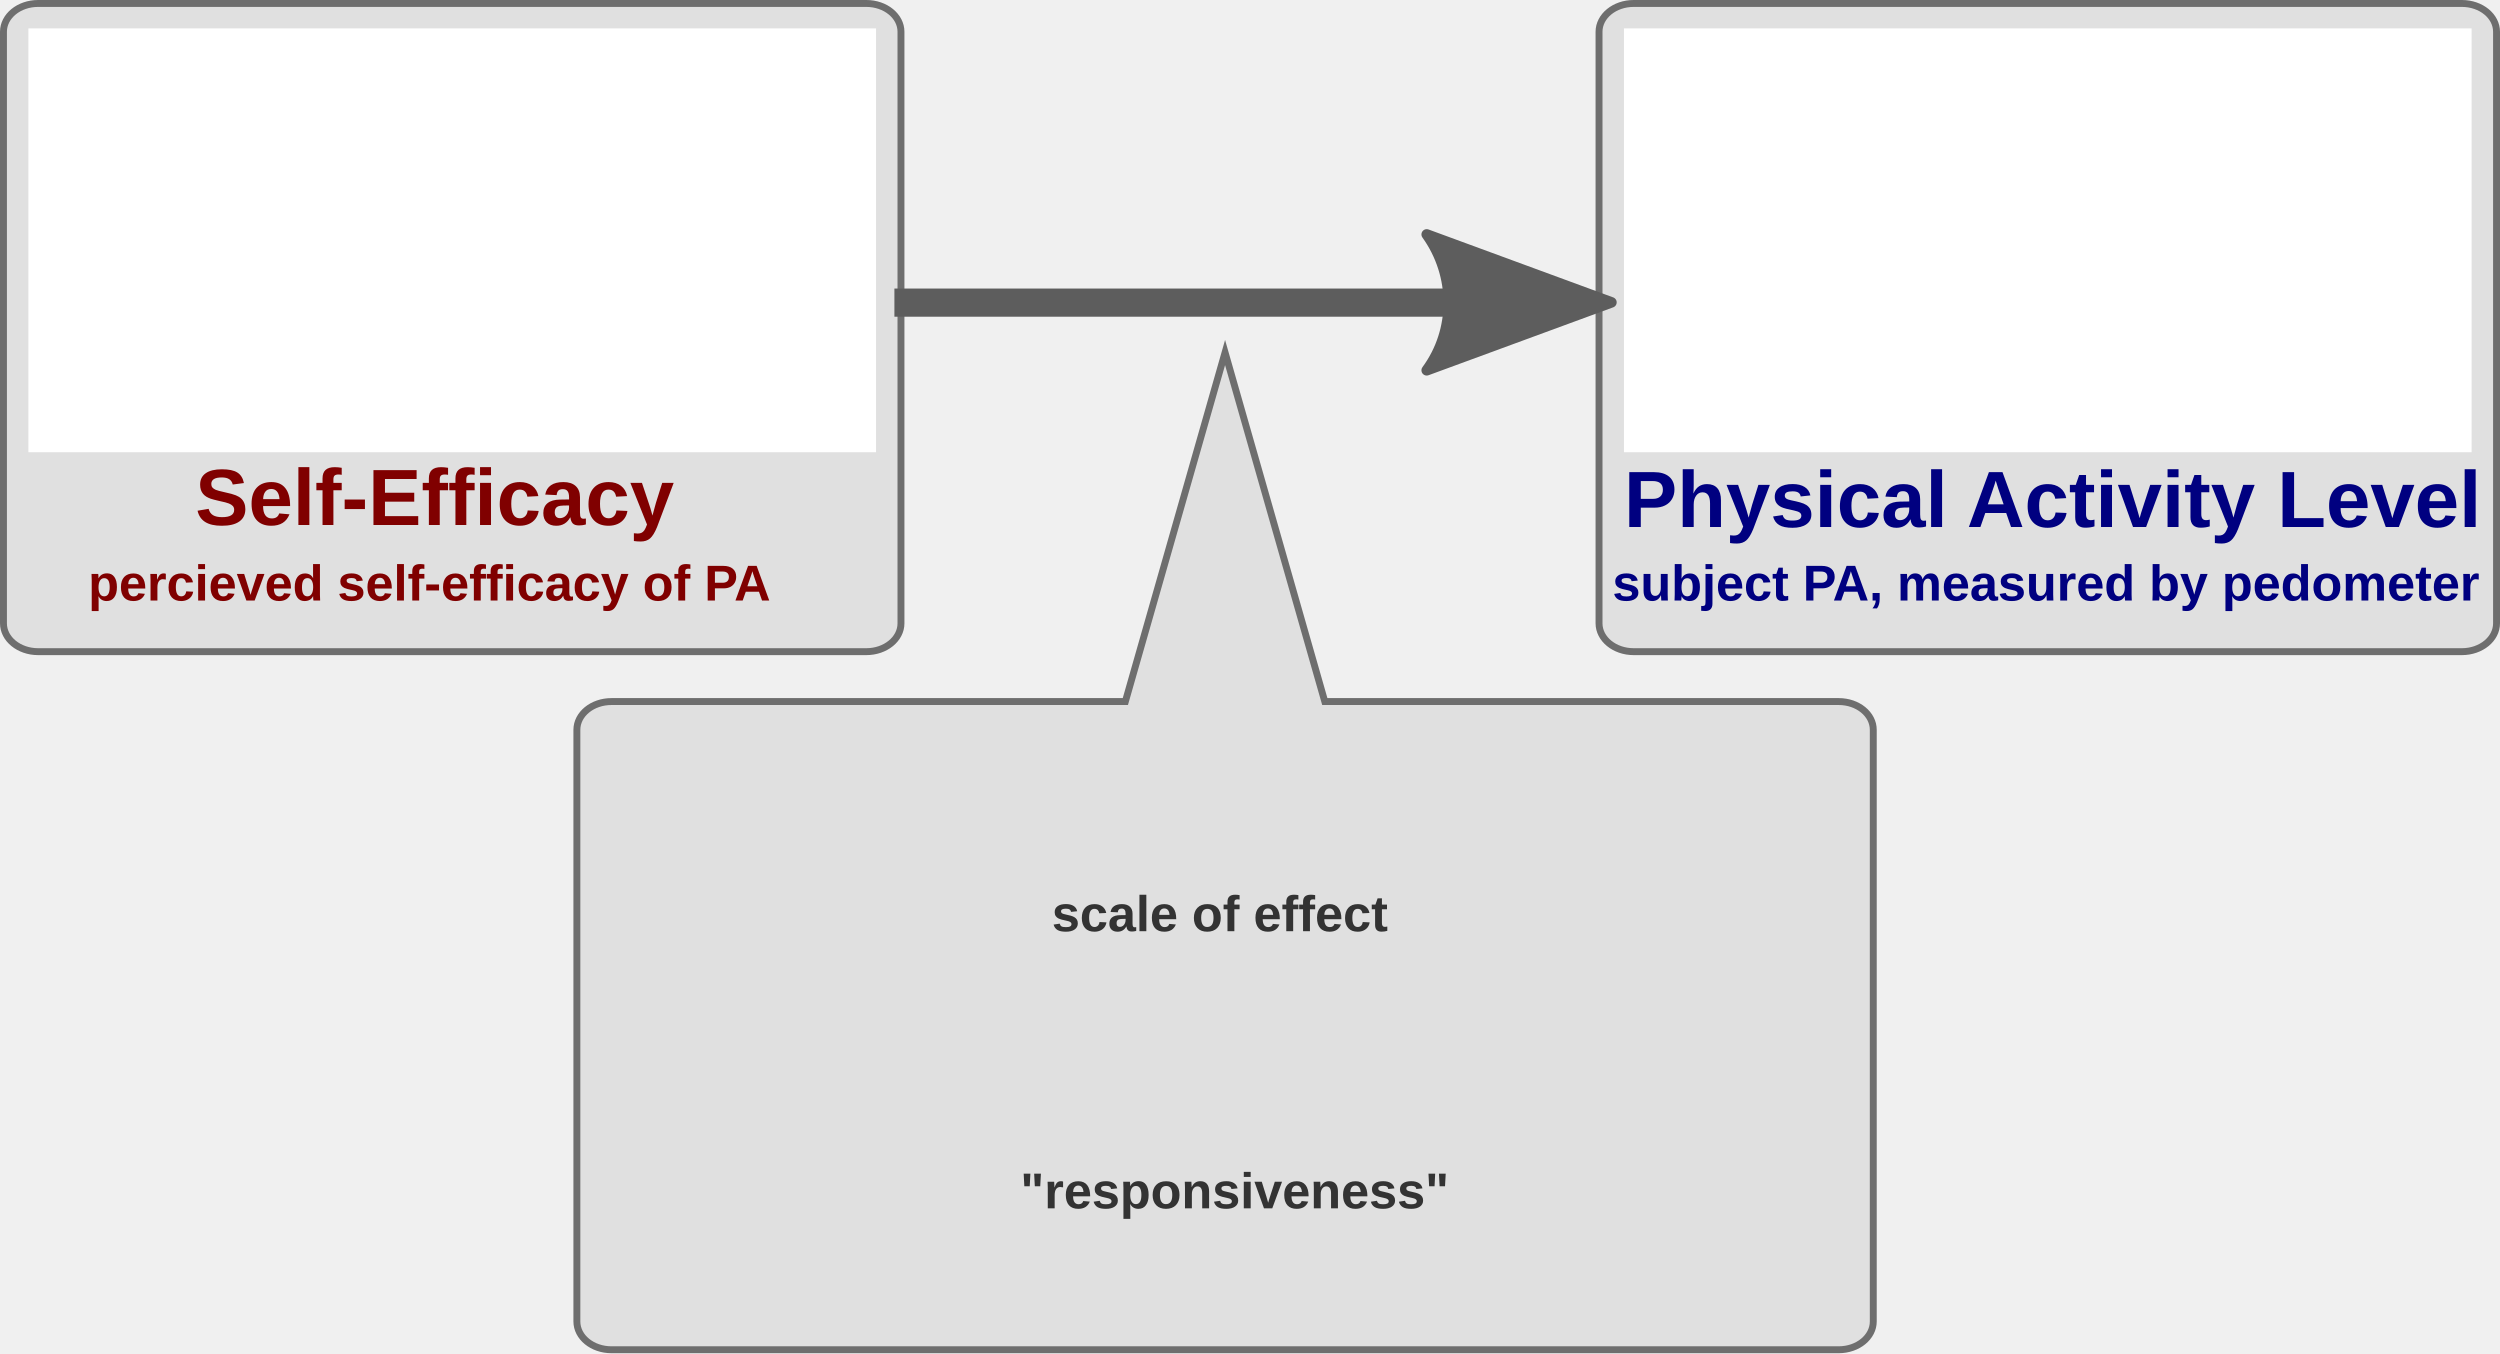
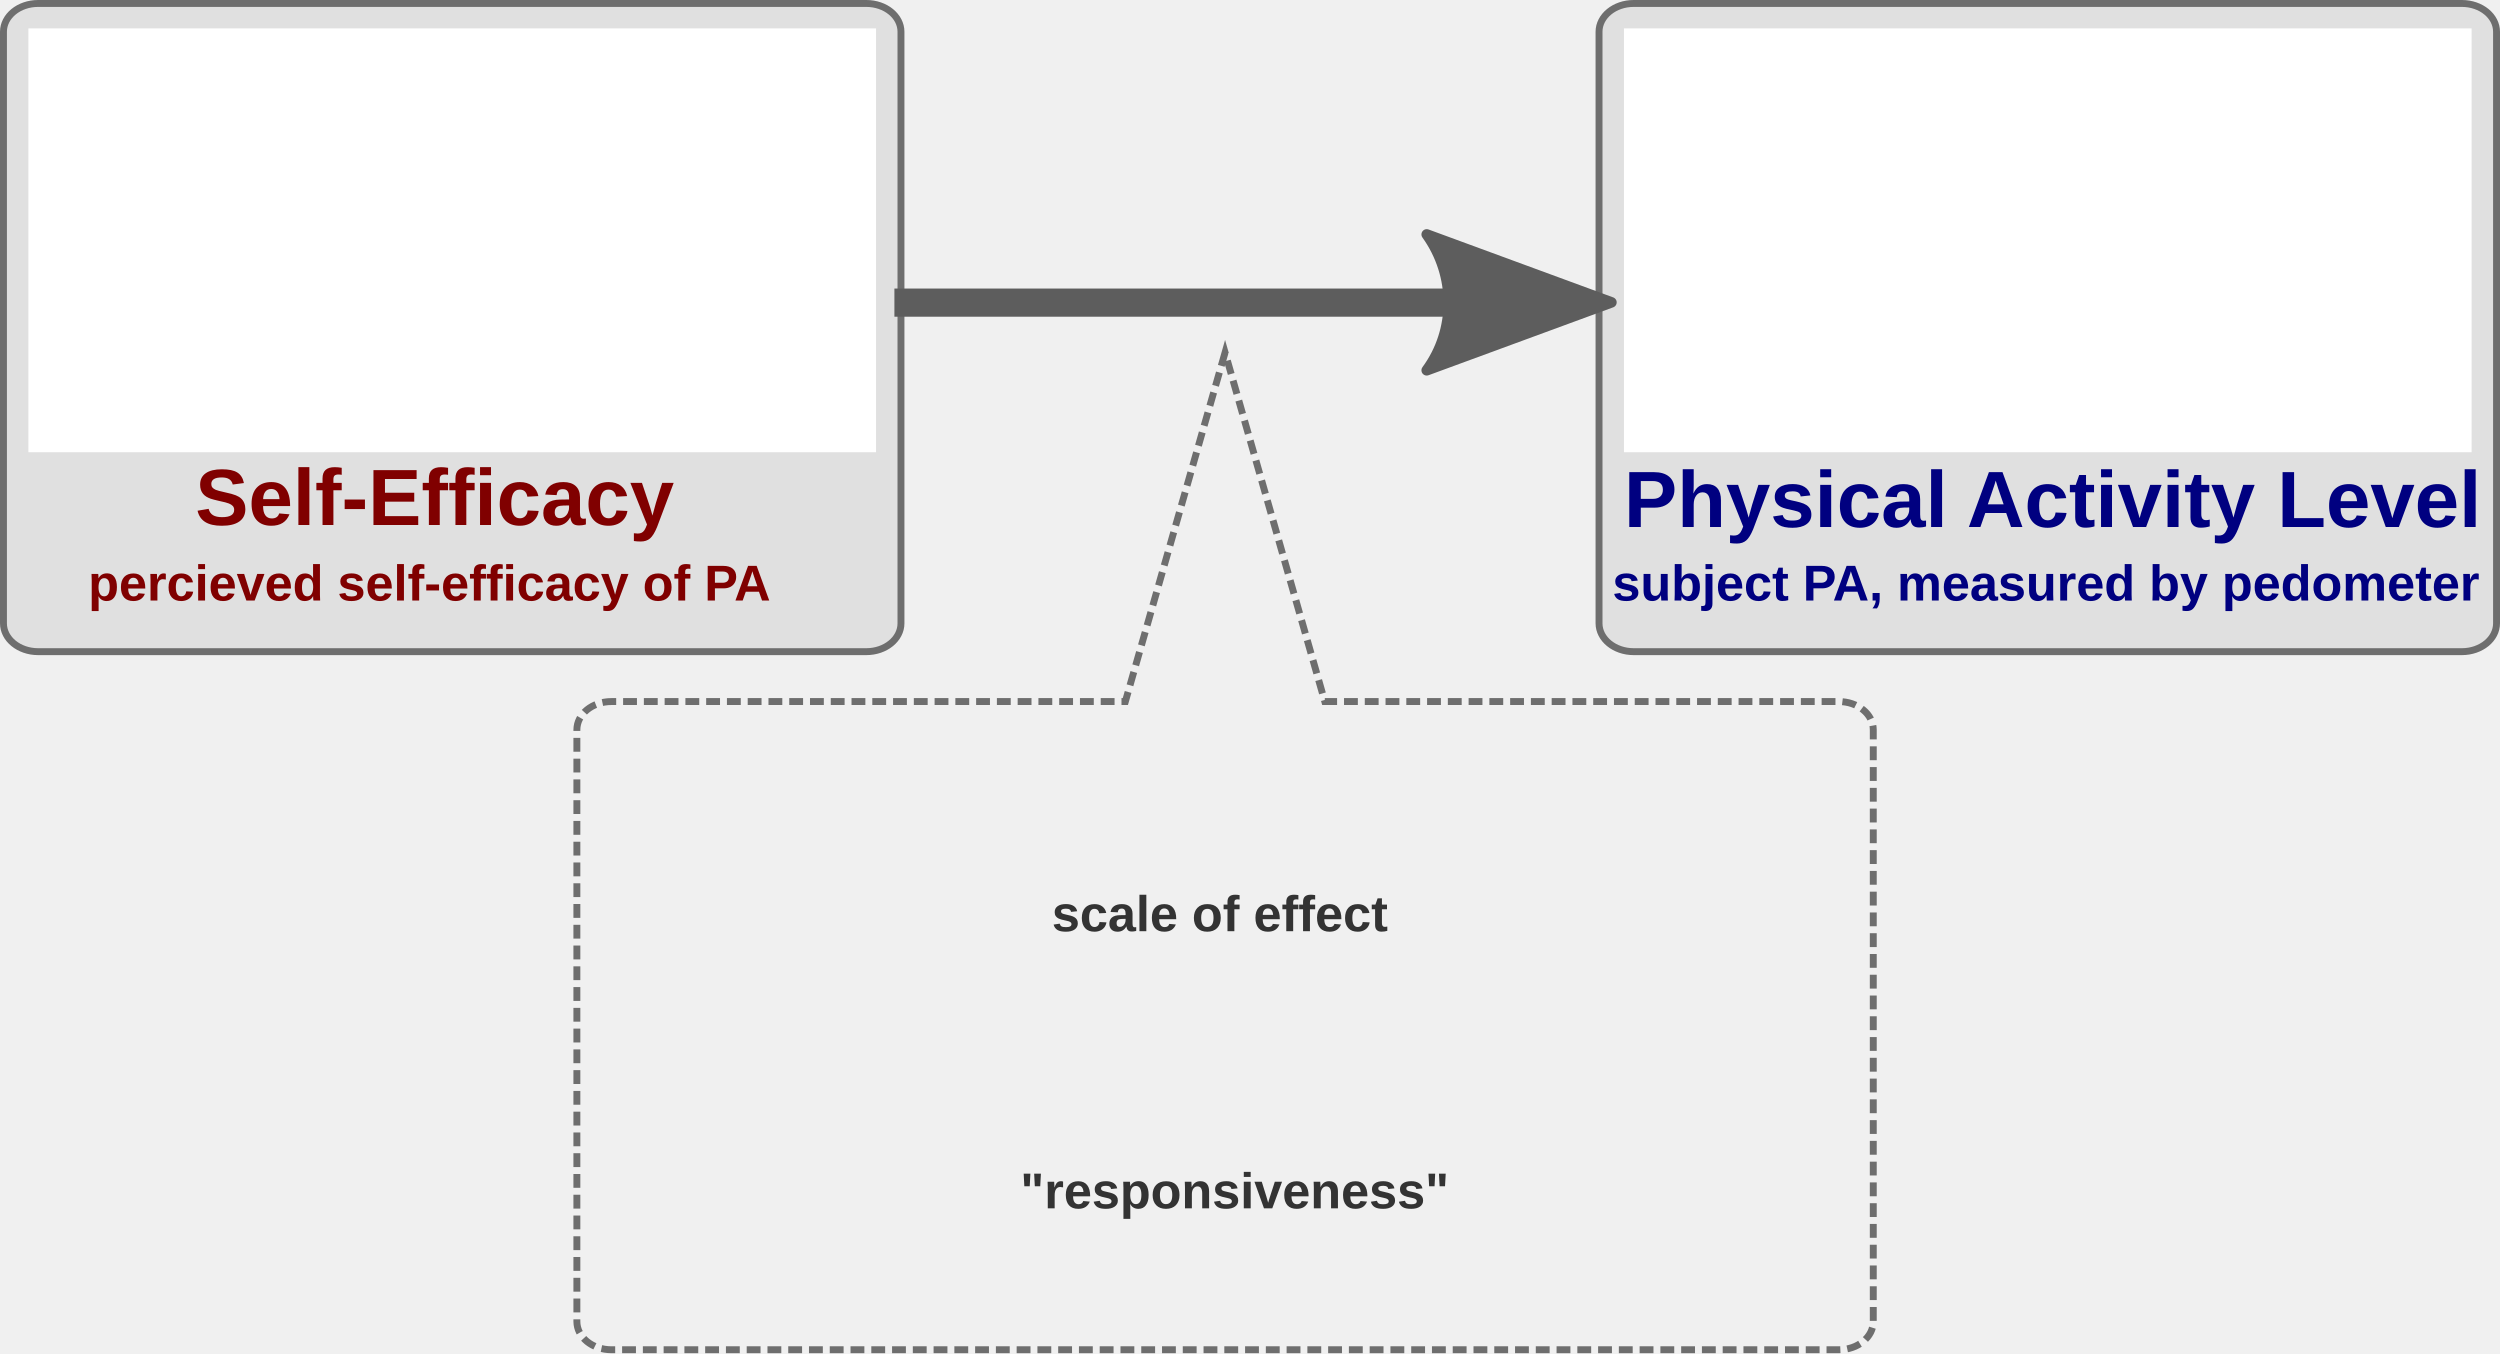
<svg xmlns="http://www.w3.org/2000/svg" xmlns:xlink="http://www.w3.org/1999/xlink" width="793.855" height="429.703" id="svg2" version="1.1">
  <defs id="defs4">
    <linearGradient id="linearGradient5127">
      <stop style="stop-color:#1c1490;stop-opacity:1;" offset="0" id="stop5129" />
      <stop id="stop5135" offset="1" style="stop-color:#bd0000;stop-opacity:0.887;" />
    </linearGradient>
    <marker orient="auto" refY="0" refX="0" id="Arrow1Mend" style="overflow:visible">
      <path id="path3850" d="M 0,0 5,-5 -12.5,0 5,5 0,0 z" style="fill-rule:evenodd;stroke:#000000;stroke-width:1pt;marker-start:none" transform="matrix(-0.4,0,0,-0.4,-4,0)" />
    </marker>
    <marker orient="auto" refY="0" refX="0" id="Arrow1Send" style="overflow:visible">
      <path id="path3856" d="M 0,0 5,-5 -12.5,0 5,5 0,0 z" style="fill-rule:evenodd;stroke:#000000;stroke-width:1pt;marker-start:none" transform="matrix(-0.2,0,0,-0.2,-1.2,0)" />
    </marker>
    <marker orient="auto" refY="0" refX="0" id="Arrow2Mend" style="overflow:visible">
      <path id="path3868" style="font-size:12px;fill-rule:evenodd;stroke-width:0.625;stroke-linejoin:round" d="M 8.719,4.034 -2.207,0.016 8.719,-4.002 c -1.745,2.372 -1.735,5.617 -6e-7,8.035 z" transform="scale(-0.6,-0.6)" />
    </marker>
    <linearGradient xlink:href="#linearGradient5127" id="linearGradient5133" x1="237.96" y1="-360.113" x2="460.111" y2="-360.113" gradientUnits="userSpaceOnUse" />
    <marker orient="auto" refY="0" refX="0" id="Arrow2Mendn" style="overflow:visible">
      <path id="path5150" style="font-size:12px;fill:url(#linearGradient5133);fill-rule:evenodd;stroke:url(#linearGradient5133);stroke-width:0.625;stroke-linejoin:round" d="M 8.719,4.034 -2.207,0.016 8.719,-4.002 c -1.745,2.372 -1.735,5.617 -6e-7,8.035 z" transform="scale(-0.6,-0.6)" />
    </marker>
    <marker orient="auto" refY="0" refX="0" id="Arrow2MendnI" style="overflow:visible">
      <path id="path5251" style="font-size:12px;fill:#5d5d5d;fill-rule:evenodd;stroke:#5d5d5d;stroke-width:0.625;stroke-linejoin:round" d="M 8.719,4.034 -2.207,0.016 8.719,-4.002 c -1.745,2.372 -1.735,5.617 -6e-7,8.035 z" transform="scale(-0.6,-0.6)" />
    </marker>
  </defs>
  <g id="layer1" transform="translate(51.57946,456.1249)">
    <rect style="fill:#e0e0e0;fill-opacity:1;stroke:#6e6e6e;stroke-width:2.198;stroke-miterlimit:4;stroke-opacity:1;stroke-dasharray:none;stroke-dashoffset:0" id="rect2987" width="284.997" height="205.831" x="456.18" y="-455.026" rx="10.992" ry="8.98" />
    <text xml:space="preserve" style="font-size:25.333px;font-style:normal;font-weight:bold;line-height:125%;letter-spacing:0px;word-spacing:0px;fill:#000080;fill-opacity:1;stroke:none;font-family:Arial;-inkscape-font-specification:Arial Bold;font-stretch:normal;font-variant:normal" x="464.097" y="-288.778" id="text3007">
      <tspan id="tspan3009" x="464.097" y="-288.778">Physical Activity Level</tspan>
    </text>
    <rect style="fill:#ffffff;fill-opacity:1;stroke:none" id="pa_graph" width="269.163" height="134.582" x="464.097" y="-447.109" rx="0" ry="0" />
    <rect style="fill:#e0e0e0;fill-opacity:1;stroke:#6e6e6e;stroke-width:2.198;stroke-miterlimit:4;stroke-opacity:1;stroke-dasharray:none;stroke-dashoffset:0" id="rect2987-7" width="284.997" height="205.831" x="-50.48" y="-455.026" rx="10.992" ry="8.98" />
    <rect style="fill:#ffffff;fill-opacity:1;stroke:none" id="se_graph" width="269.163" height="134.582" x="-42.564" y="-447.109" rx="0" ry="0" />
    <path style="fill:none;stroke:#5d5d5d;stroke-width:8.946;stroke-linecap:butt;stroke-linejoin:miter;stroke-miterlimit:4;stroke-opacity:1;stroke-dasharray:none;marker-end:url(#Arrow2MendnI)" d="m 232.433,-360.027 215.831,0" id="path3836" />
-     <path style="fill:#e0e0e0;fill-opacity:1;stroke:#6e6e6e;stroke-width:2.198;stroke-linecap:butt;stroke-linejoin:miter;stroke-miterlimit:4;stroke-opacity:1;stroke-dasharray:none" d="m 337.432,-344.184 -31.666,110.832 -163.18,0 c -6.09,0 -10.984,4.006 -10.984,8.98 l 0,187.87 c 0,4.975 4.895,8.98 10.984,8.98 l 389.693,0 c 6.09,0 10.984,-4.006 10.984,-8.98 l 0,-187.87 c 0,-4.975 -4.895,-8.98 -10.984,-8.98 l -163.18,0 z" id="path5026" />
+     <path style="fill:none;fill-opacity:1;stroke:#6e6e6e;stroke-width:2.198;stroke-linecap:butt;stroke-linejoin:miter;stroke-miterlimit:4;stroke-opacity:1;stroke-dasharray:4.396,2.198;stroke-dashoffset:0" d="m 337.432,-344.184 -31.666,110.832 -163.18,0 c -6.09,0 -10.984,4.006 -10.984,8.98 l 0,187.87 c 0,4.975 4.895,8.98 10.984,8.98 l 389.693,0 c 6.09,0 10.984,-4.006 10.984,-8.98 l 0,-187.87 c 0,-4.975 -4.895,-8.98 -10.984,-8.98 l -163.18,0 z" id="path5026" />
    <text xml:space="preserve" style="font-size:25.333px;font-style:normal;font-variant:normal;font-weight:bold;font-stretch:normal;line-height:125%;letter-spacing:0px;word-spacing:0px;fill:#800000;fill-opacity:1;stroke:none;font-family:Arial;-inkscape-font-specification:Arial Bold" x="10.421" y="-289.422" id="text3007-1">
      <tspan id="tspan3009-7" x="10.421" y="-289.422">Self-Efficacy</tspan>
    </text>
    <text xml:space="preserve" style="font-size:16px;font-style:normal;font-variant:normal;font-weight:bold;font-stretch:normal;line-height:125%;letter-spacing:0px;word-spacing:0px;fill:#800000;fill-opacity:1;stroke:none;font-family:Arial;-inkscape-font-specification:Arial Bold" x="-23.579" y="-265.422" id="text3007-1-4">
      <tspan id="tspan3009-7-0" x="-23.579" y="-265.422">percieved self-efficacy of PA</tspan>
    </text>
    <text xml:space="preserve" style="font-size:16px;font-style:normal;font-variant:normal;font-weight:bold;font-stretch:normal;line-height:125%;letter-spacing:0px;word-spacing:0px;fill:#000080;fill-opacity:1;stroke:none;font-family:Arial;-inkscape-font-specification:Arial Bold" x="460.421" y="-265.422" id="text3007-1-4-9">
      <tspan id="tspan3009-7-0-4" x="460.421" y="-265.422">subject PA, measured by pedometer</tspan>
    </text>
    <text xml:space="preserve" style="font-size:16px;font-style:normal;font-variant:normal;font-weight:bold;font-stretch:normal;line-height:125%;letter-spacing:0px;word-spacing:0px;fill:#333333;fill-opacity:1;stroke:none;font-family:Arial;-inkscape-font-specification:Arial Bold" x="282.421" y="-160.422" id="text3007-1-4-8">
      <tspan id="tspan3009-7-0-8" x="282.421" y="-160.422">scale of effect</tspan>
    </text>
    <text xml:space="preserve" style="font-size:16px;font-style:normal;font-variant:normal;font-weight:bold;font-stretch:normal;line-height:125%;letter-spacing:0px;word-spacing:0px;fill:#333333;fill-opacity:1;stroke:none;font-family:Arial;-inkscape-font-specification:Arial Bold" x="272.421" y="-72.422" id="text3007-1-4-8-2">
      <tspan id="tspan3009-7-0-8-4" x="272.421" y="-72.422">"responsiveness"</tspan>
    </text>
  </g>
</svg>
